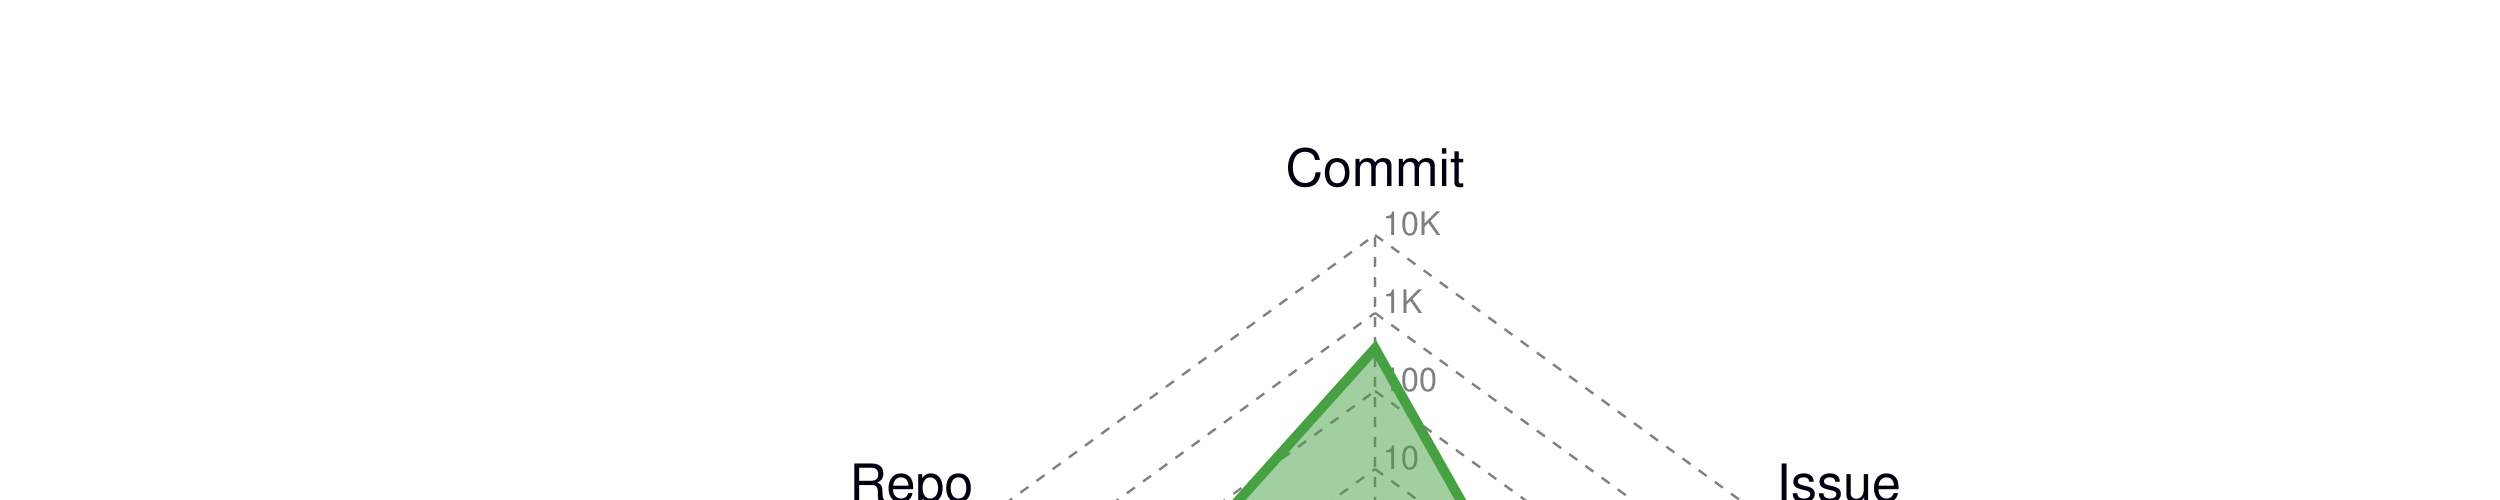
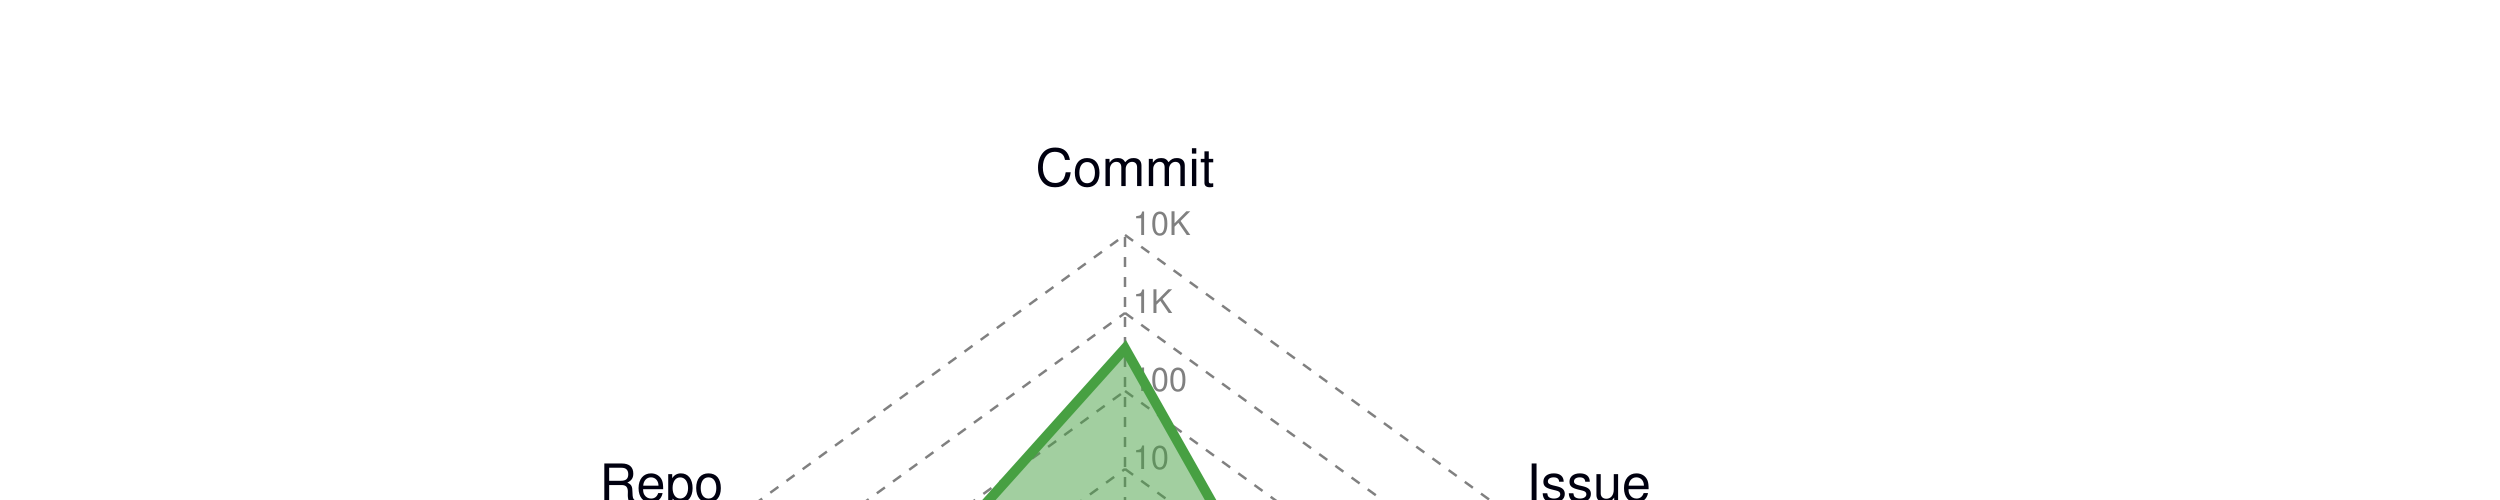
<svg xmlns="http://www.w3.org/2000/svg" width="500" height="100" viewBox="0 0 400 200">
  <style>
		* {
			font-family: "Ubuntu", "Helvetica", "Arial", sans-serif;
		}
	</style>
-   <g transform="translate(250, 250)">
+   <g transform="translate(150, 250)">
    <line x1="0" y1="-31.2" x2="29.67" y2="-9.64" style="stroke: gray; stroke-dasharray: 4 4; stroke-width: 1px;">
		</line>
    <line x1="29.67" y1="-9.64" x2="18.34" y2="25.24" style="stroke: gray; stroke-dasharray: 4 4; stroke-width: 1px;" />
    <line x1="18.34" y1="25.24" x2="-18.34" y2="25.24" style="stroke: gray; stroke-dasharray: 4 4; stroke-width: 1px;" />
    <line x1="-18.34" y1="25.24" x2="-29.67" y2="-9.64" style="stroke: gray; stroke-dasharray: 4 4; stroke-width: 1px;" />
    <line x1="-29.67" y1="-9.64" x2="0" y2="-31.2" style="stroke: gray; stroke-dasharray: 4 4; stroke-width: 1px;">
		</line>
    <line x1="0" y1="-62.4" x2="59.35" y2="-19.28" style="stroke: gray; stroke-dasharray: 4 4; stroke-width: 1px;">
		</line>
    <line x1="59.35" y1="-19.28" x2="36.68" y2="50.48" style="stroke: gray; stroke-dasharray: 4 4; stroke-width: 1px;" />
    <line x1="36.68" y1="50.48" x2="-36.68" y2="50.48" style="stroke: gray; stroke-dasharray: 4 4; stroke-width: 1px;" />
    <line x1="-36.68" y1="50.48" x2="-59.35" y2="-19.28" style="stroke: gray; stroke-dasharray: 4 4; stroke-width: 1px;" />
    <line x1="-59.35" y1="-19.28" x2="0" y2="-62.4" style="stroke: gray; stroke-dasharray: 4 4; stroke-width: 1px;">
		</line>
    <line x1="0" y1="-93.6" x2="89.02" y2="-28.92" style="stroke: gray; stroke-dasharray: 4 4; stroke-width: 1px;">
		</line>
    <line x1="89.02" y1="-28.92" x2="55.02" y2="75.72" style="stroke: gray; stroke-dasharray: 4 4; stroke-width: 1px;" />
    <line x1="55.02" y1="75.72" x2="-55.02" y2="75.72" style="stroke: gray; stroke-dasharray: 4 4; stroke-width: 1px;" />
    <line x1="-55.02" y1="75.72" x2="-89.02" y2="-28.92" style="stroke: gray; stroke-dasharray: 4 4; stroke-width: 1px;" />
    <line x1="-89.02" y1="-28.92" x2="0" y2="-93.6" style="stroke: gray; stroke-dasharray: 4 4; stroke-width: 1px;">
		</line>
    <line x1="0" y1="-124.8" x2="118.69" y2="-38.57" style="stroke: gray; stroke-dasharray: 4 4; stroke-width: 1px;" />
    <line x1="118.69" y1="-38.57" x2="73.36" y2="100.97" style="stroke: gray; stroke-dasharray: 4 4; stroke-width: 1px;" />
    <line x1="73.36" y1="100.97" x2="-73.36" y2="100.97" style="stroke: gray; stroke-dasharray: 4 4; stroke-width: 1px;" />
    <line x1="-73.36" y1="100.97" x2="-118.69" y2="-38.57" style="stroke: gray; stroke-dasharray: 4 4; stroke-width: 1px;" />
    <line x1="-118.69" y1="-38.57" x2="0" y2="-124.8" style="stroke: gray; stroke-dasharray: 4 4; stroke-width: 1px;" />
    <line x1="0" y1="-156" x2="148.36" y2="-48.21" style="stroke: gray; stroke-dasharray: 4 4; stroke-width: 1px;">
		</line>
    <line x1="148.36" y1="-48.21" x2="91.69" y2="126.21" style="stroke: gray; stroke-dasharray: 4 4; stroke-width: 1px;" />
    <line x1="91.69" y1="126.21" x2="-91.69" y2="126.21" style="stroke: gray; stroke-dasharray: 4 4; stroke-width: 1px;" />
    <line x1="-91.69" y1="126.21" x2="-148.36" y2="-48.21" style="stroke: gray; stroke-dasharray: 4 4; stroke-width: 1px;" />
    <line x1="-148.36" y1="-48.21" x2="0" y2="-156" style="stroke: gray; stroke-dasharray: 4 4; stroke-width: 1px;">
		</line>
    <text style="font-size: 13px;" text-anchor="start" dominant-baseline="auto" x="3.12" y="-31.2" fill="gray">1</text>
    <text style="font-size: 13px;" text-anchor="start" dominant-baseline="auto" x="3.12" y="-62.4" fill="gray">10</text>
    <text style="font-size: 13px;" text-anchor="start" dominant-baseline="auto" x="3.12" y="-93.6" fill="gray">100</text>
    <text style="font-size: 13px;" text-anchor="start" dominant-baseline="auto" x="3.12" y="-124.8" fill="gray">1K</text>
    <text style="font-size: 13px;" text-anchor="start" dominant-baseline="auto" x="3.12" y="-156" fill="gray">10K</text>
    <g class="axis">
      <line x1="0" y1="-31.2" x2="0" y2="-156" style="stroke: gray; stroke-dasharray: 4 4; stroke-width: 1px;">
			</line>
      <text style="font-size: 20.8px;" text-anchor="middle" dominant-baseline="middle" x="0" y="-182.52" fill="#00000f">Commit</text>
    </g>
    <g class="axis">
      <line x1="29.67" y1="-9.64" x2="148.36" y2="-48.21" style="stroke: gray; stroke-dasharray: 4 4; stroke-width: 1px;" />
      <text style="font-size: 20.8px;" text-anchor="middle" dominant-baseline="middle" x="185.46" y="-56.4" fill="#00000f">Issue</text>
    </g>
    <g class="axis">
      <line x1="18.34" y1="25.24" x2="91.69" y2="126.21" style="stroke: gray; stroke-dasharray: 4 4; stroke-width: 1px;" />
      <text style="font-size: 20.8px;" text-anchor="middle" dominant-baseline="middle" x="114.62" y="147.66" fill="#00000f">PullReq</text>
    </g>
    <g class="axis">
      <line x1="-18.34" y1="25.24" x2="-91.69" y2="126.21" style="stroke: gray; stroke-dasharray: 4 4; stroke-width: 1px;" />
      <text style="font-size: 20.8px;" text-anchor="middle" dominant-baseline="middle" x="-114.62" y="147.66" fill="#00000f">Review</text>
    </g>
    <g class="axis">
      <line x1="-29.67" y1="-9.64" x2="-148.36" y2="-48.21" style="stroke: gray; stroke-dasharray: 4 4; stroke-width: 1px;" />
      <text style="font-size: 20.8px;" text-anchor="middle" dominant-baseline="middle" x="-185.46" y="-56.4" fill="#00000f">Repo</text>
    </g>
    <polygon style="stroke-width: 4px; stroke: #47a042; fill: #47a042; fill-opacity: 0.5;" points="0,-110.61 52.76,-17.14 43.98,60.53 -14.67,20.19 -76.88,-24.98">
      <animate attributeName="points" values="0,-24.96 23.74,-7.71 14.67,20.19 -14.67,20.19 -23.74,-7.71;0,-110.61 52.76,-17.14 43.98,60.53 -14.67,20.19 -76.88,-24.98" dur="3s" repeatCount="1" />
    </polygon>
  </g>
</svg>
